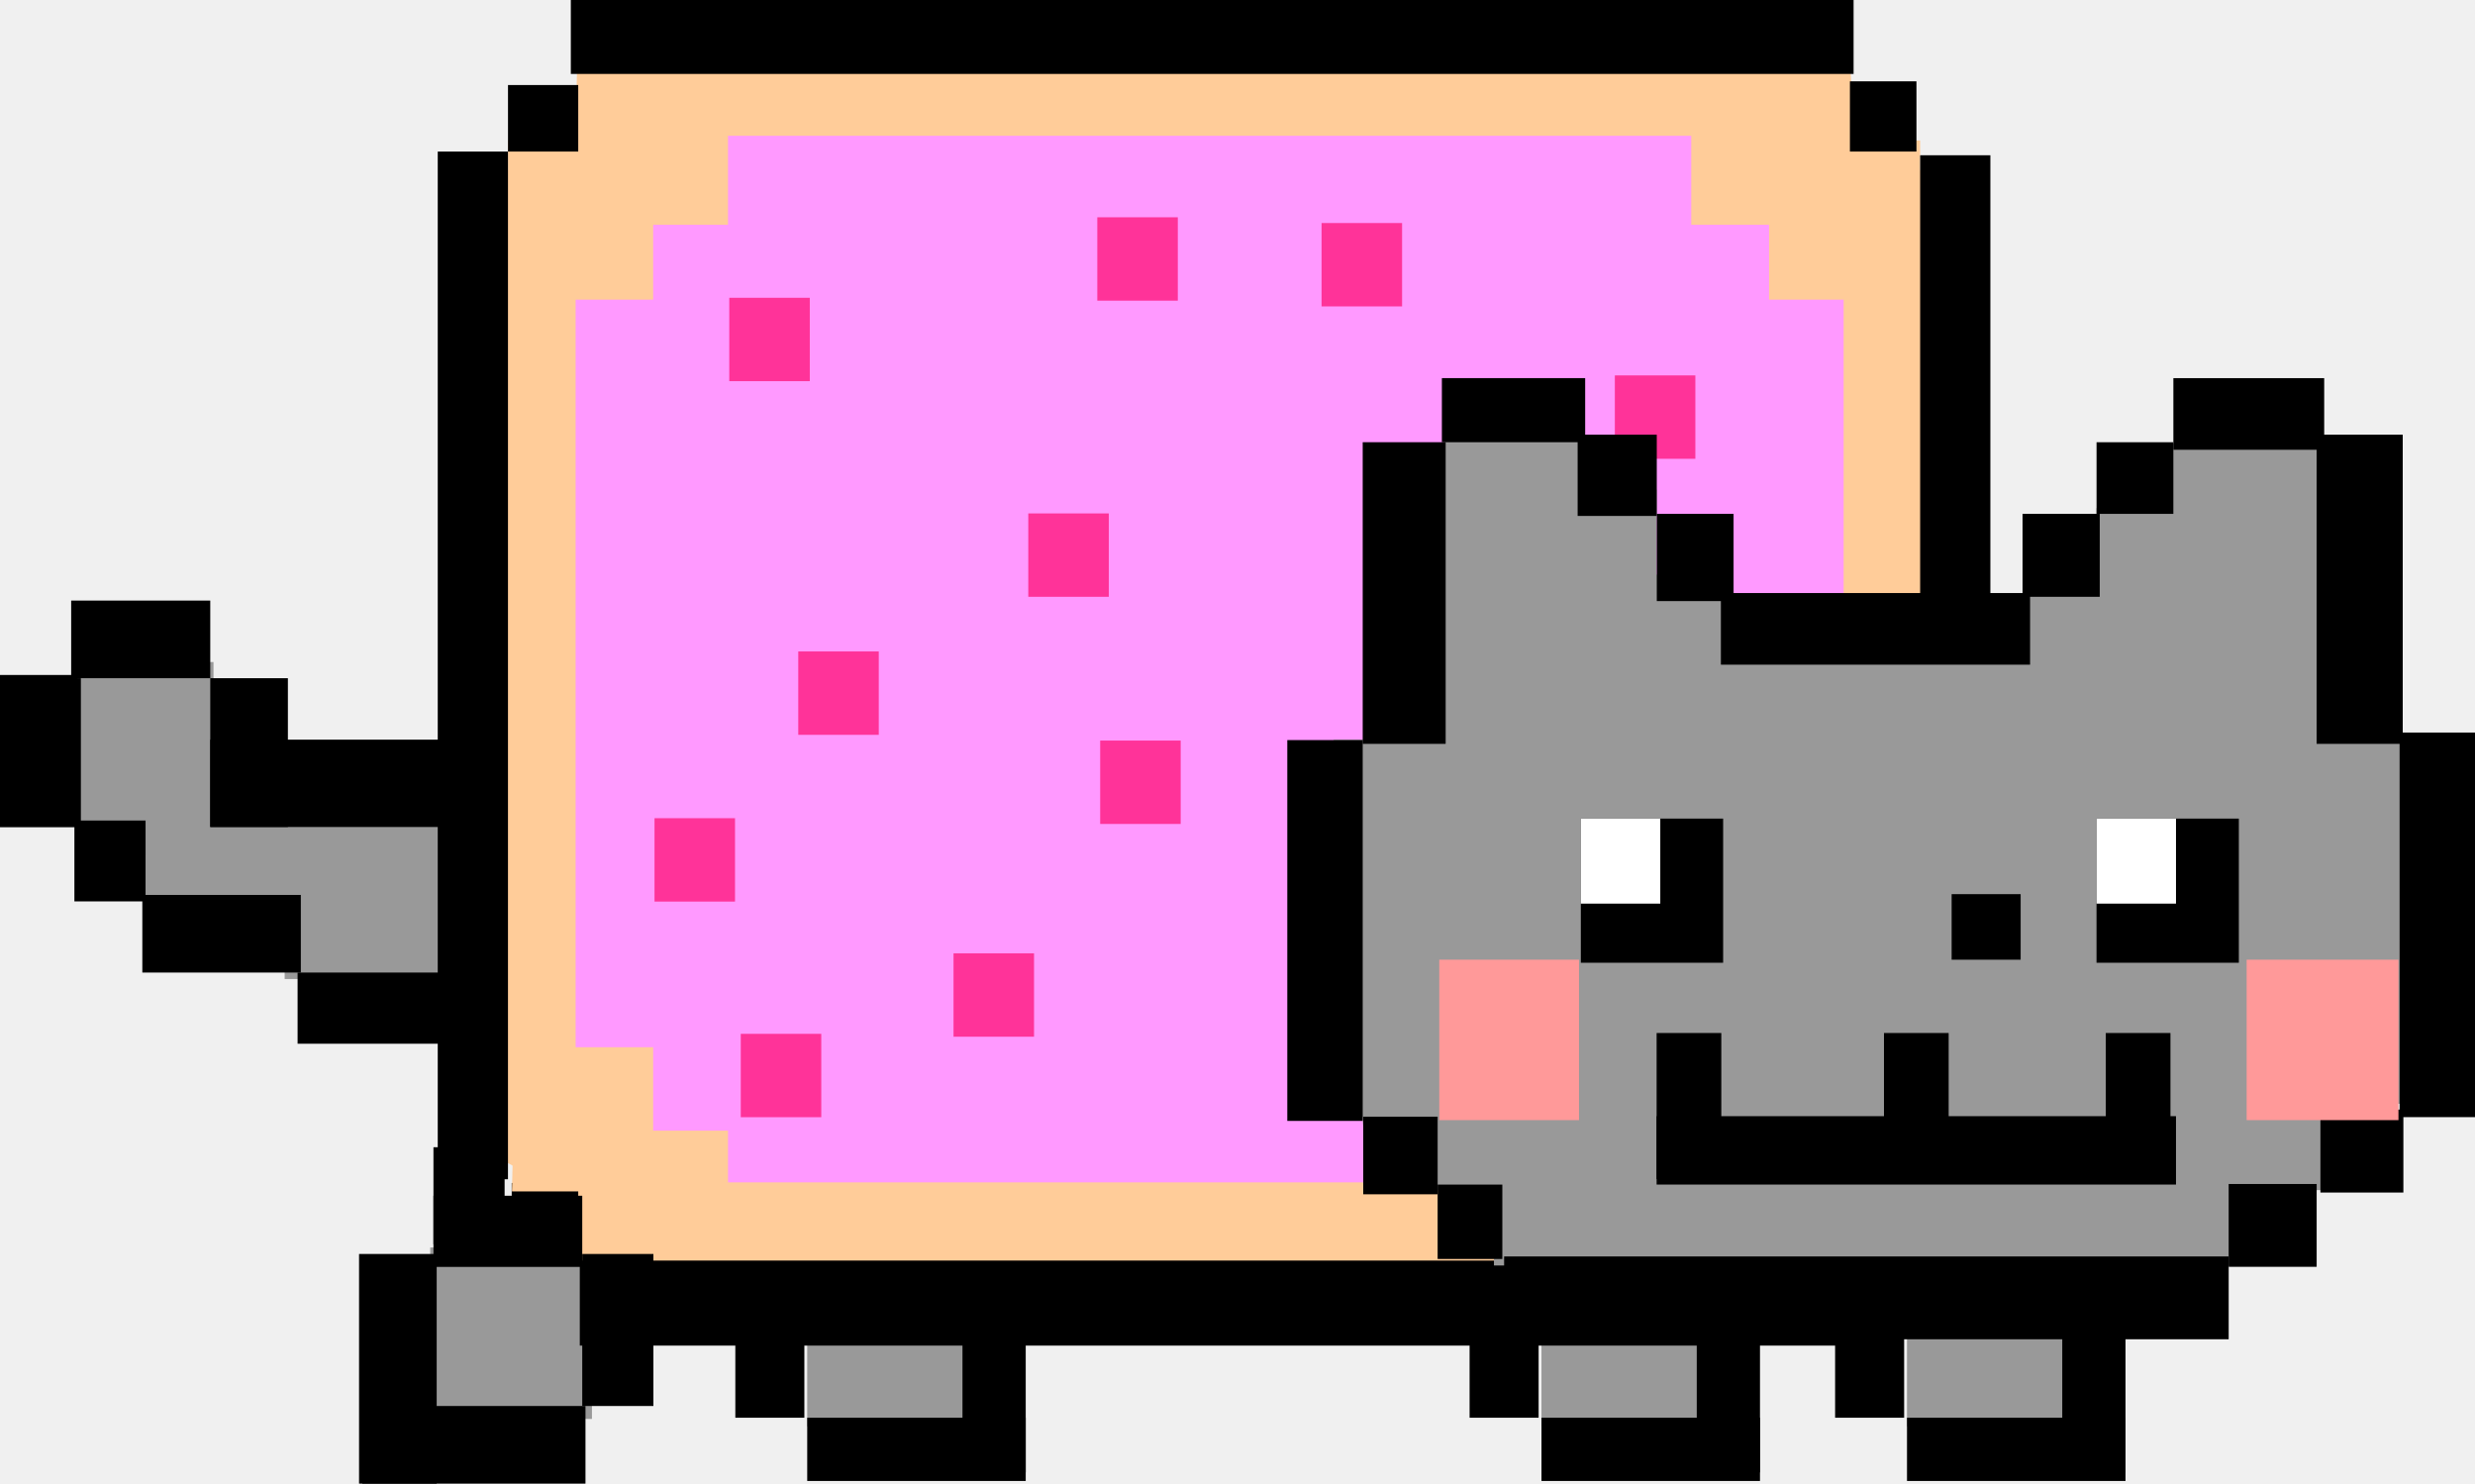
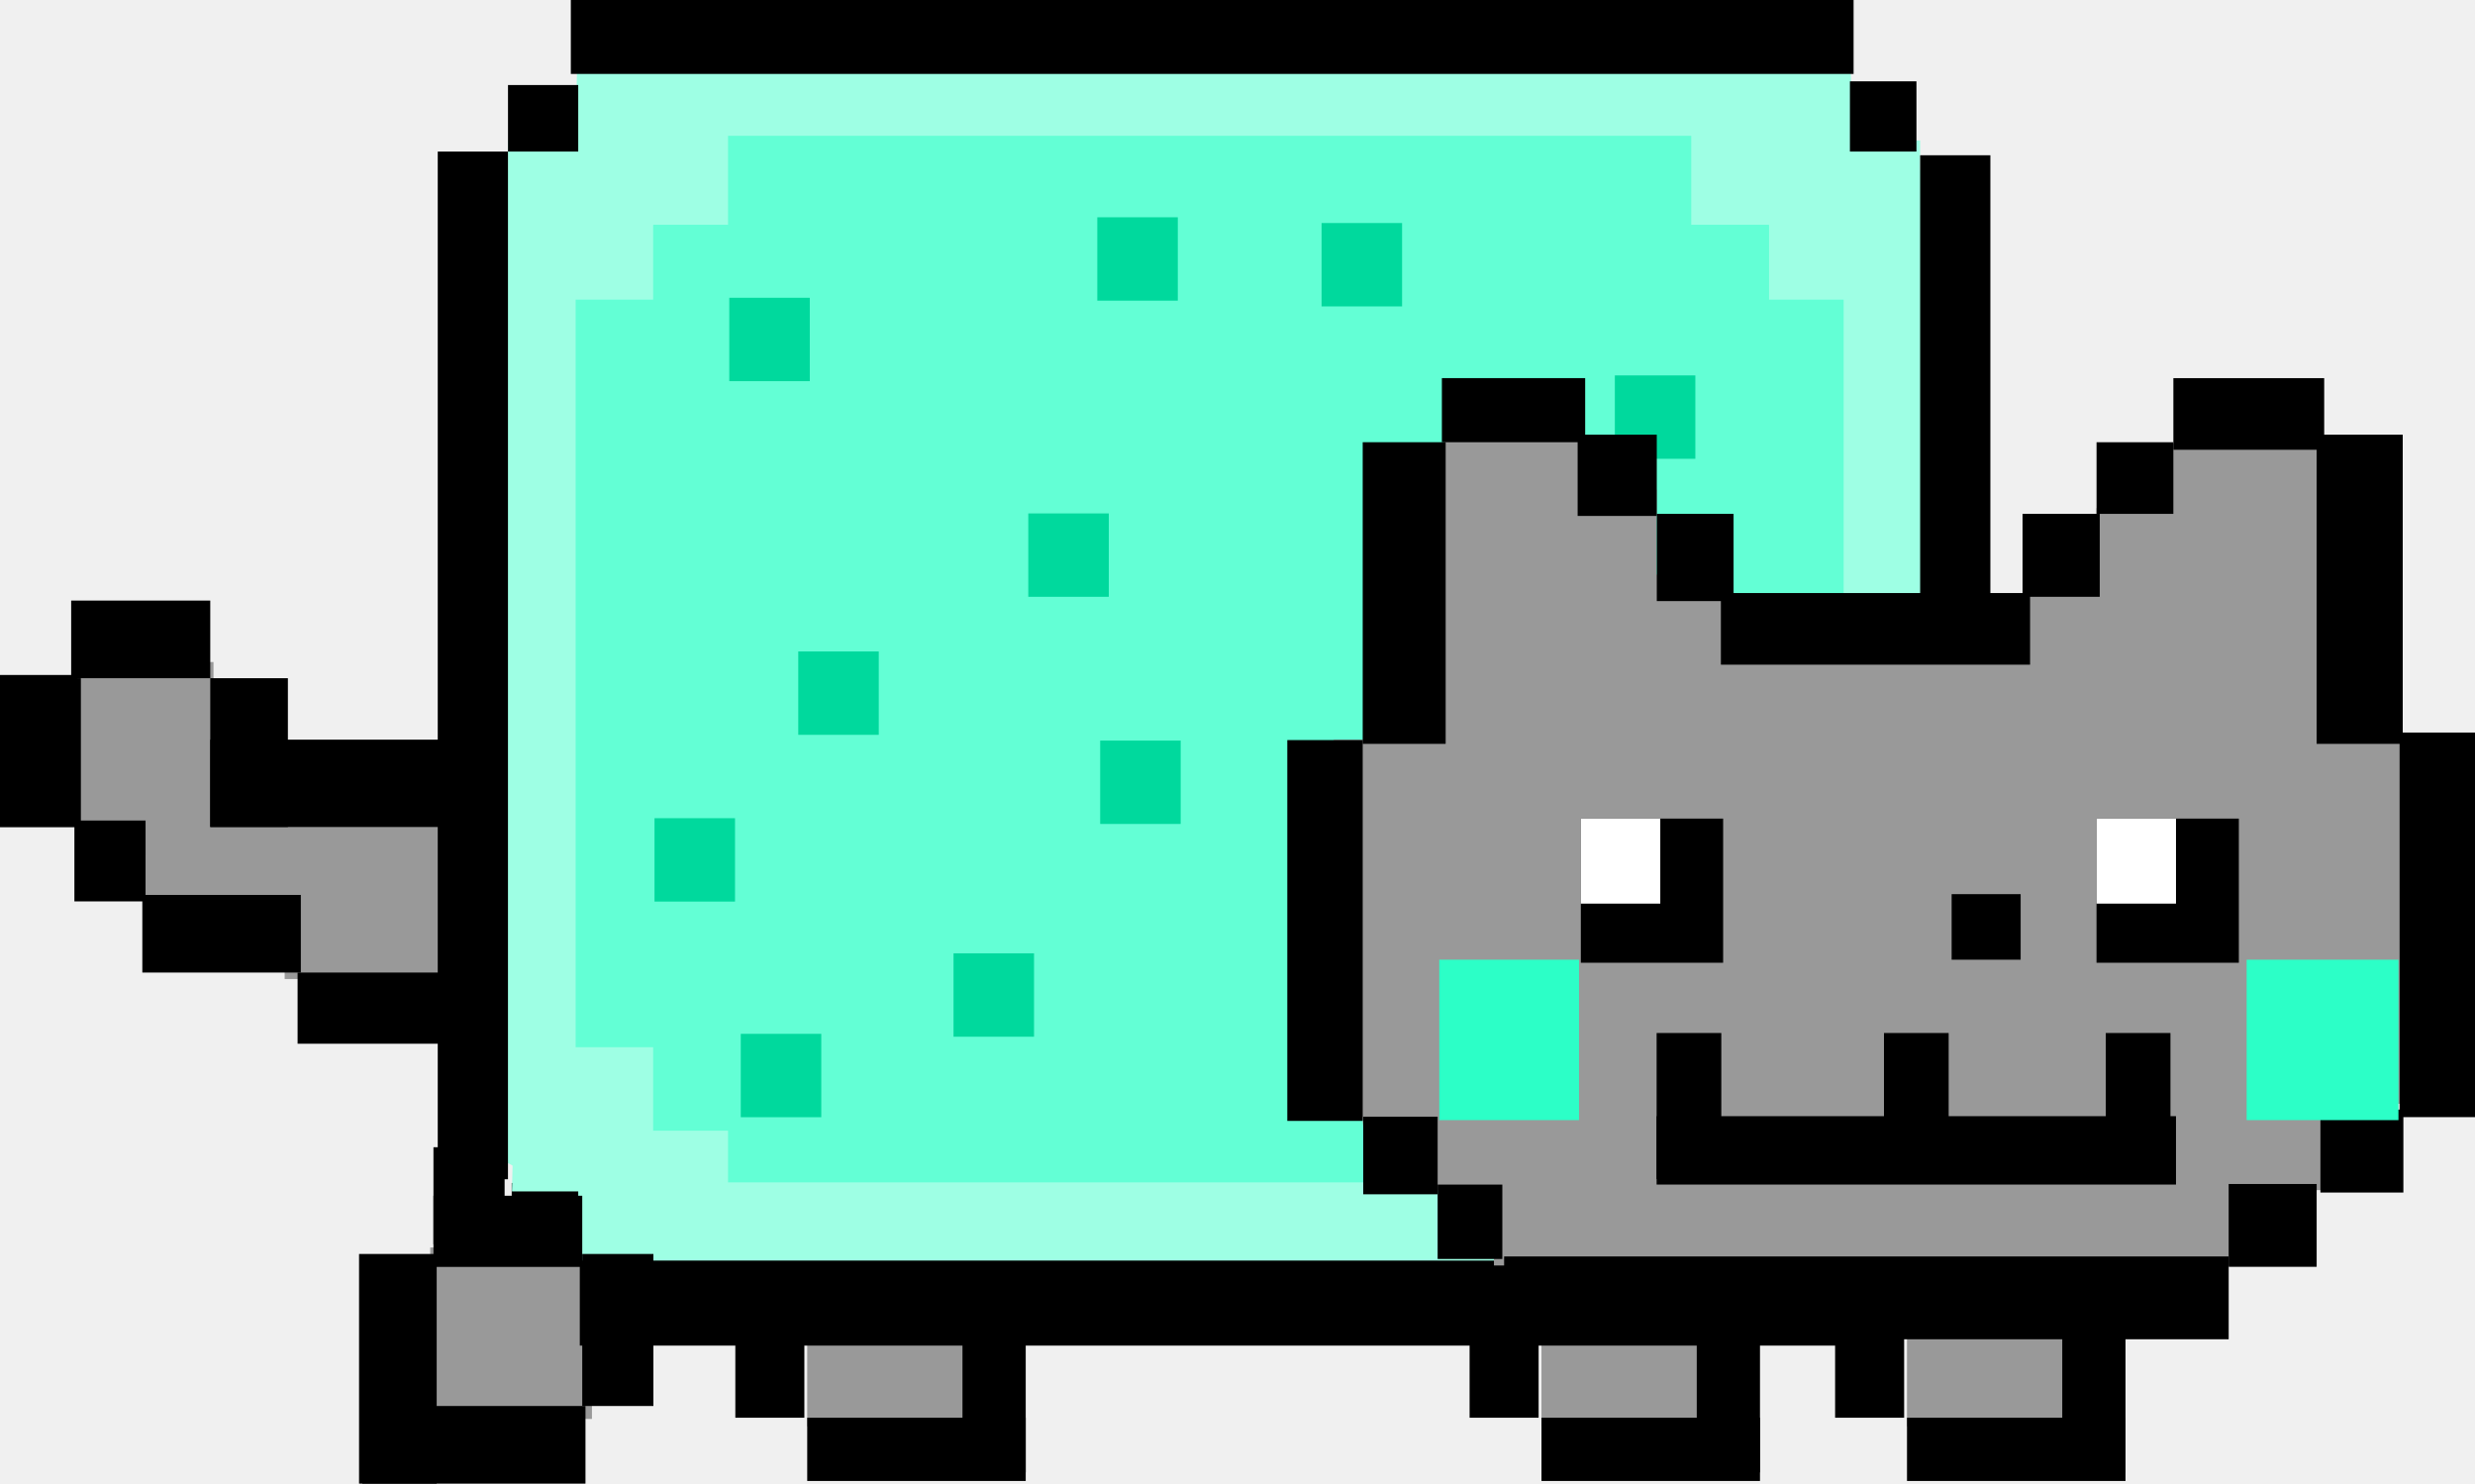
<svg xmlns="http://www.w3.org/2000/svg" version="1.1" width="95.644" height="57.333" viewBox="0,0,95.644,57.333">
  <g transform="translate(-194.6048,-151.3881)">
    <g data-paper-data="{&quot;isPaintingLayer&quot;:true}" fill-rule="nonzero" stroke="none" stroke-width="0" stroke-linecap="butt" stroke-linejoin="miter" stroke-miterlimit="10" stroke-dasharray="" stroke-dashoffset="0" style="mix-blend-mode: normal">
      <path d="M205.605,189.222v-4.75h7.25v4.75z" fill="#999999" />
      <path d="M200.23,186.472v-4h12.5v4z" fill="#999999" />
      <path d="M197.605,184.472v-7.5h5.25v7.5z" fill="#999999" />
      <path d="M194.605,183.347v-5.75h3.125v5.75z" fill="#000000" />
      <path d="M197.355,177.597v-3h5.375v3z" fill="#000000" />
      <path d="M202.73,183.347v-5.75h3v5.75z" fill="#000000" />
      <path d="M202.73,183.347v-3.375h11v3.375z" fill="#000000" />
      <path d="M206.105,191.722v-2.75h8.375v2.75z" fill="#000000" />
      <path d="M200.105,188.972v-3h6.125v3z" fill="#000000" />
      <path d="M197.48,186.222v-3.125h2.75v3.125z" fill="#000000" />
      <path d="M194.605,183.347v-5.875h3v5.875z" fill="#000000" />
      <path d="M254.174,206.508v-4.556h6.222v4.556z" data-paper-data="{&quot;index&quot;:null}" fill="#999999" />
      <path d="M260.174,208.286v-8.111h2.444v8.111z" data-paper-data="{&quot;index&quot;:null}" fill="#000000" />
      <path d="M254.174,208.619v-2.444h8.444v2.444z" data-paper-data="{&quot;index&quot;:null}" fill="#000000" />
      <path d="M251.396,206.175v-6.111h2.667v6.111z" data-paper-data="{&quot;index&quot;:null}" fill="#000000" />
      <path d="M268.299,206.508v-4.556h6.222v4.556z" data-paper-data="{&quot;index&quot;:null}" fill="#999999" />
      <path d="M274.299,208.286v-8.111h2.444v8.111z" data-paper-data="{&quot;index&quot;:null}" fill="#000000" />
      <path d="M268.299,208.619v-2.444h8.444v2.444z" data-paper-data="{&quot;index&quot;:null}" fill="#000000" />
      <path d="M265.521,206.175v-6.111h2.667v6.111z" data-paper-data="{&quot;index&quot;:null}" fill="#000000" />
      <path d="M225.799,206.508v-4.556h6.222v4.556z" data-paper-data="{&quot;index&quot;:null}" fill="#999999" />
      <path d="M231.799,208.286v-8.111h2.444v8.111z" data-paper-data="{&quot;index&quot;:null}" fill="#000000" />
      <path d="M225.799,208.619v-2.444h8.444v2.444z" data-paper-data="{&quot;index&quot;:null}" fill="#000000" />
      <path d="M223.021,206.175v-6.111h2.667v6.111z" data-paper-data="{&quot;index&quot;:null}" fill="#000000" />
      <path d="M211.23,206.222v-6.625h6.25v6.625z" fill="#999999" />
      <g>
-         <path d="M217.054,200.429l-0.417,-3.917h49.583v3.917z" fill="#ffcc99" />
+         <path d="M217.054,200.429l-0.417,-3.917h49.583v3.917z" fill="#9effe4" />
        <path d="M214.379,199.96v-2.857h2.571v2.857z" fill="#000000" />
-         <path d="M213.304,195.846v-5.083h2.583l-1,5.917z" fill="#ffcc99" />
-         <path d="M214.388,197.429l0.167,-6.75h54.333v6.75z" fill="#ffcc99" />
-         <path d="M216.664,163.96l0.25,-10.286h49.179l0.571,10.286z" fill="#ffcc99" />
-         <path d="M214.236,163.674v-6.857h54.571v6.857z" fill="#ffcc99" />
-         <path d="M212.807,191.531v-33.571h56.714v33.571z" fill="#ffcc99" />
+         <path d="M213.304,195.846v-5.083h2.583l-1,5.917z" fill="#9effe4" />
+         <path d="M214.388,197.429l0.167,-6.75h54.333v6.75z" fill="#9effe4" />
+         <path d="M216.664,163.96l0.25,-10.286h49.179l0.571,10.286z" fill="#9effe4" />
+         <path d="M214.236,163.674v-6.857h54.571v6.857z" fill="#9effe4" />
+         <path d="M212.807,191.531v-33.571h56.714v33.571z" fill="#9effe4" />
        <path d="M211.521,196.96v-39.714h2.714v39.714z" fill="#000000" />
        <path d="M217.01,203.388v-3.286h49.226v3.286z" fill="#000000" />
        <path d="M266.093,200.102v-2.857h2.714v2.857z" fill="#000000" />
        <path d="M268.807,197.245v-39.857h2.714v39.857z" fill="#000000" />
        <path d="M266.093,157.245v-2.714h2.571v2.714z" fill="#000000" />
        <path d="M216.664,154.245v-2.857h49.571v2.857z" fill="#000000" />
        <path d="M214.236,157.245v-2.571h2.714v2.571z" fill="#000000" />
-         <g fill="#ff99ff">
+         <g fill="#63ffd5">
          <path d="M216.85,191.857v-28.889h49v28.889z" />
          <path d="M219.85,195.08v-35h43.111v35z" />
          <path d="M219.85,195.08v-35h43.111v35z" />
          <path d="M222.739,197.08v-40.444h37.222v40.444z" />
        </g>
-         <g fill="#ff3399">
+         <g fill="#00d99d">
          <path d="M222.787,166.118v-3.222h3.111v3.222z" />
          <path d="M237.009,163.007v-3.222h3.111v3.222z" />
          <path d="M245.676,163.229v-3.222h3.111v3.222z" />
          <path d="M257.009,169.118v-3.222h3.111v3.222z" />
          <path d="M234.342,174.451v-3.222h3.111v3.222z" />
          <path d="M237.12,183.229v-3.222h3.111v3.222z" />
          <path d="M225.453,179.785v-3.222h3.111v3.222z" />
          <path d="M219.898,186.229v-3.222h3.111v3.222z" />
          <path d="M231.453,191.451v-3.222h3.111v3.222z" />
          <path d="M223.231,194.562v-3.222h3.111v3.222z" />
        </g>
      </g>
      <path d="M252.337,200.292v-4.341h28.929v4.341z" fill="#999999" />
      <path d="M249.837,197.379v-2.714h35.5v2.714z" fill="#999999" />
      <path d="M278.551,172.879v-4.357h5.714v4.357z" fill="#999999" />
      <path d="M275.623,176.808v-5.786h8.714v5.786z" fill="#999999" />
      <path d="M272.837,179.165v-5.071h11.786v5.071z" fill="#999999" />
      <path d="M257.98,182.165v-6.214h29.257v6.214z" fill="#999999" />
      <path d="M256.123,183.093v-9.5h5.286v9.5z" fill="#999999" />
      <path d="M254.337,183.665v-13.357h4.286v13.357z" fill="#999999" />
      <path d="M250.409,185.093v-17.143h5.214v17.143z" fill="#999999" />
      <path d="M246.837,194.093l0.071,-0.571h2.214v1.429l-1.09,-0.355z" fill="#999999" />
      <path d="M247.337,195.451l-0.198,-1.926l0.698,-0.86h39.429v2.857z" fill="#999999" />
      <path d="M246.144,194.043v-14.067h42.6v14.067z" fill="#999999" />
      <path d="M244.351,194.705v-14.717h2.914v14.717z" fill="#000000" />
      <path d="M247.265,180.134v-11.657h3.206v11.657z" fill="#000000" />
      <path d="M250.325,168.477v-2.477h5.537v2.477z" fill="#000000" />
      <path d="M255.571,171.326v-3.14h3.058v3.14z" fill="#000000" />
      <path d="M258.63,174.617v-3.371h2.967v3.371z" fill="#000000" />
      <path d="M261.107,177.074v-2.768h11.948v2.768z" fill="#000000" />
      <path d="M272.764,174.451v-3.206h2.983v3.206z" fill="#000000" />
      <path d="M275.624,171.246v-2.768h2.968v2.768z" fill="#000000" />
      <path d="M278.593,168.769v-2.768h5.828v2.768z" fill="#000000" />
      <path d="M284.129,180.134v-11.948h3.327v11.948z" fill="#000000" />
      <path d="M287.335,194.559v-14.862h2.914v14.862z" fill="#000000" />
      <path d="M284.275,197.473v-3.206h3.206v3.206z" fill="#000000" />
      <path d="M247.286,197.541v-3h2.875v3z" fill="#000000" />
      <path d="M250.161,200.041v-2.875h2.5v2.875z" fill="#000000" />
      <path d="M280.73,200.343v-3.2h3.4v3.2z" fill="#000000" />
      <path d="M252.73,203.143v-3.2h28v3.2z" fill="#000000" />
      <path d="M255.694,188.593v-5.571h5.5v5.571z" fill="#000000" />
      <path d="M275.623,188.593v-5.571h5.5v5.571z" fill="#000000" />
      <path d="M255.694,186.308v-3.286h3.071v3.286z" fill="#ffffff" />
      <path d="M275.623,186.308v-3.286h3.071v3.286z" fill="#ffffff" />
      <path d="M258.623,196.951v-5.643h2.5v5.643z" fill="#000000" />
      <path d="M267.409,196.951v-5.643h2.5v5.643z" fill="#000000" />
      <path d="M275.98,196.951v-5.643h2.5v5.643z" fill="#000000" />
      <path d="M258.623,197.165v-2.643h20.071v2.643z" fill="#000000" />
-       <path d="M250.224,194.675v-6.2h5.4v6.2z" fill="#ff9999" />
-       <path d="M281.424,194.675v-6.2h5.867v6.2z" fill="#ff9999" />
+       <path d="M250.224,194.675v-6.2h5.4v6.2z" fill="#2cffc7" />
+       <path d="M281.424,194.675v-6.2h5.867v6.2z" fill="#2cffc7" />
      <path d="M270.024,188.475v-2.533h2.667v2.533z" fill="#000000" />
      <path d="M208.48,208.722v-8.875h3v8.875z" fill="#000000" />
      <path d="M208.605,208.722v-3h8.625v3z" fill="#000000" />
      <path d="M217.105,205.722v-5.875h2.75v5.875z" fill="#000000" />
      <path d="M211.355,200.347v-2.75h5.75v2.75z" fill="#000000" />
      <path d="M211.355,199.472v-3.75h2.75v3.75z" fill="#000000" />
    </g>
  </g>
</svg>
